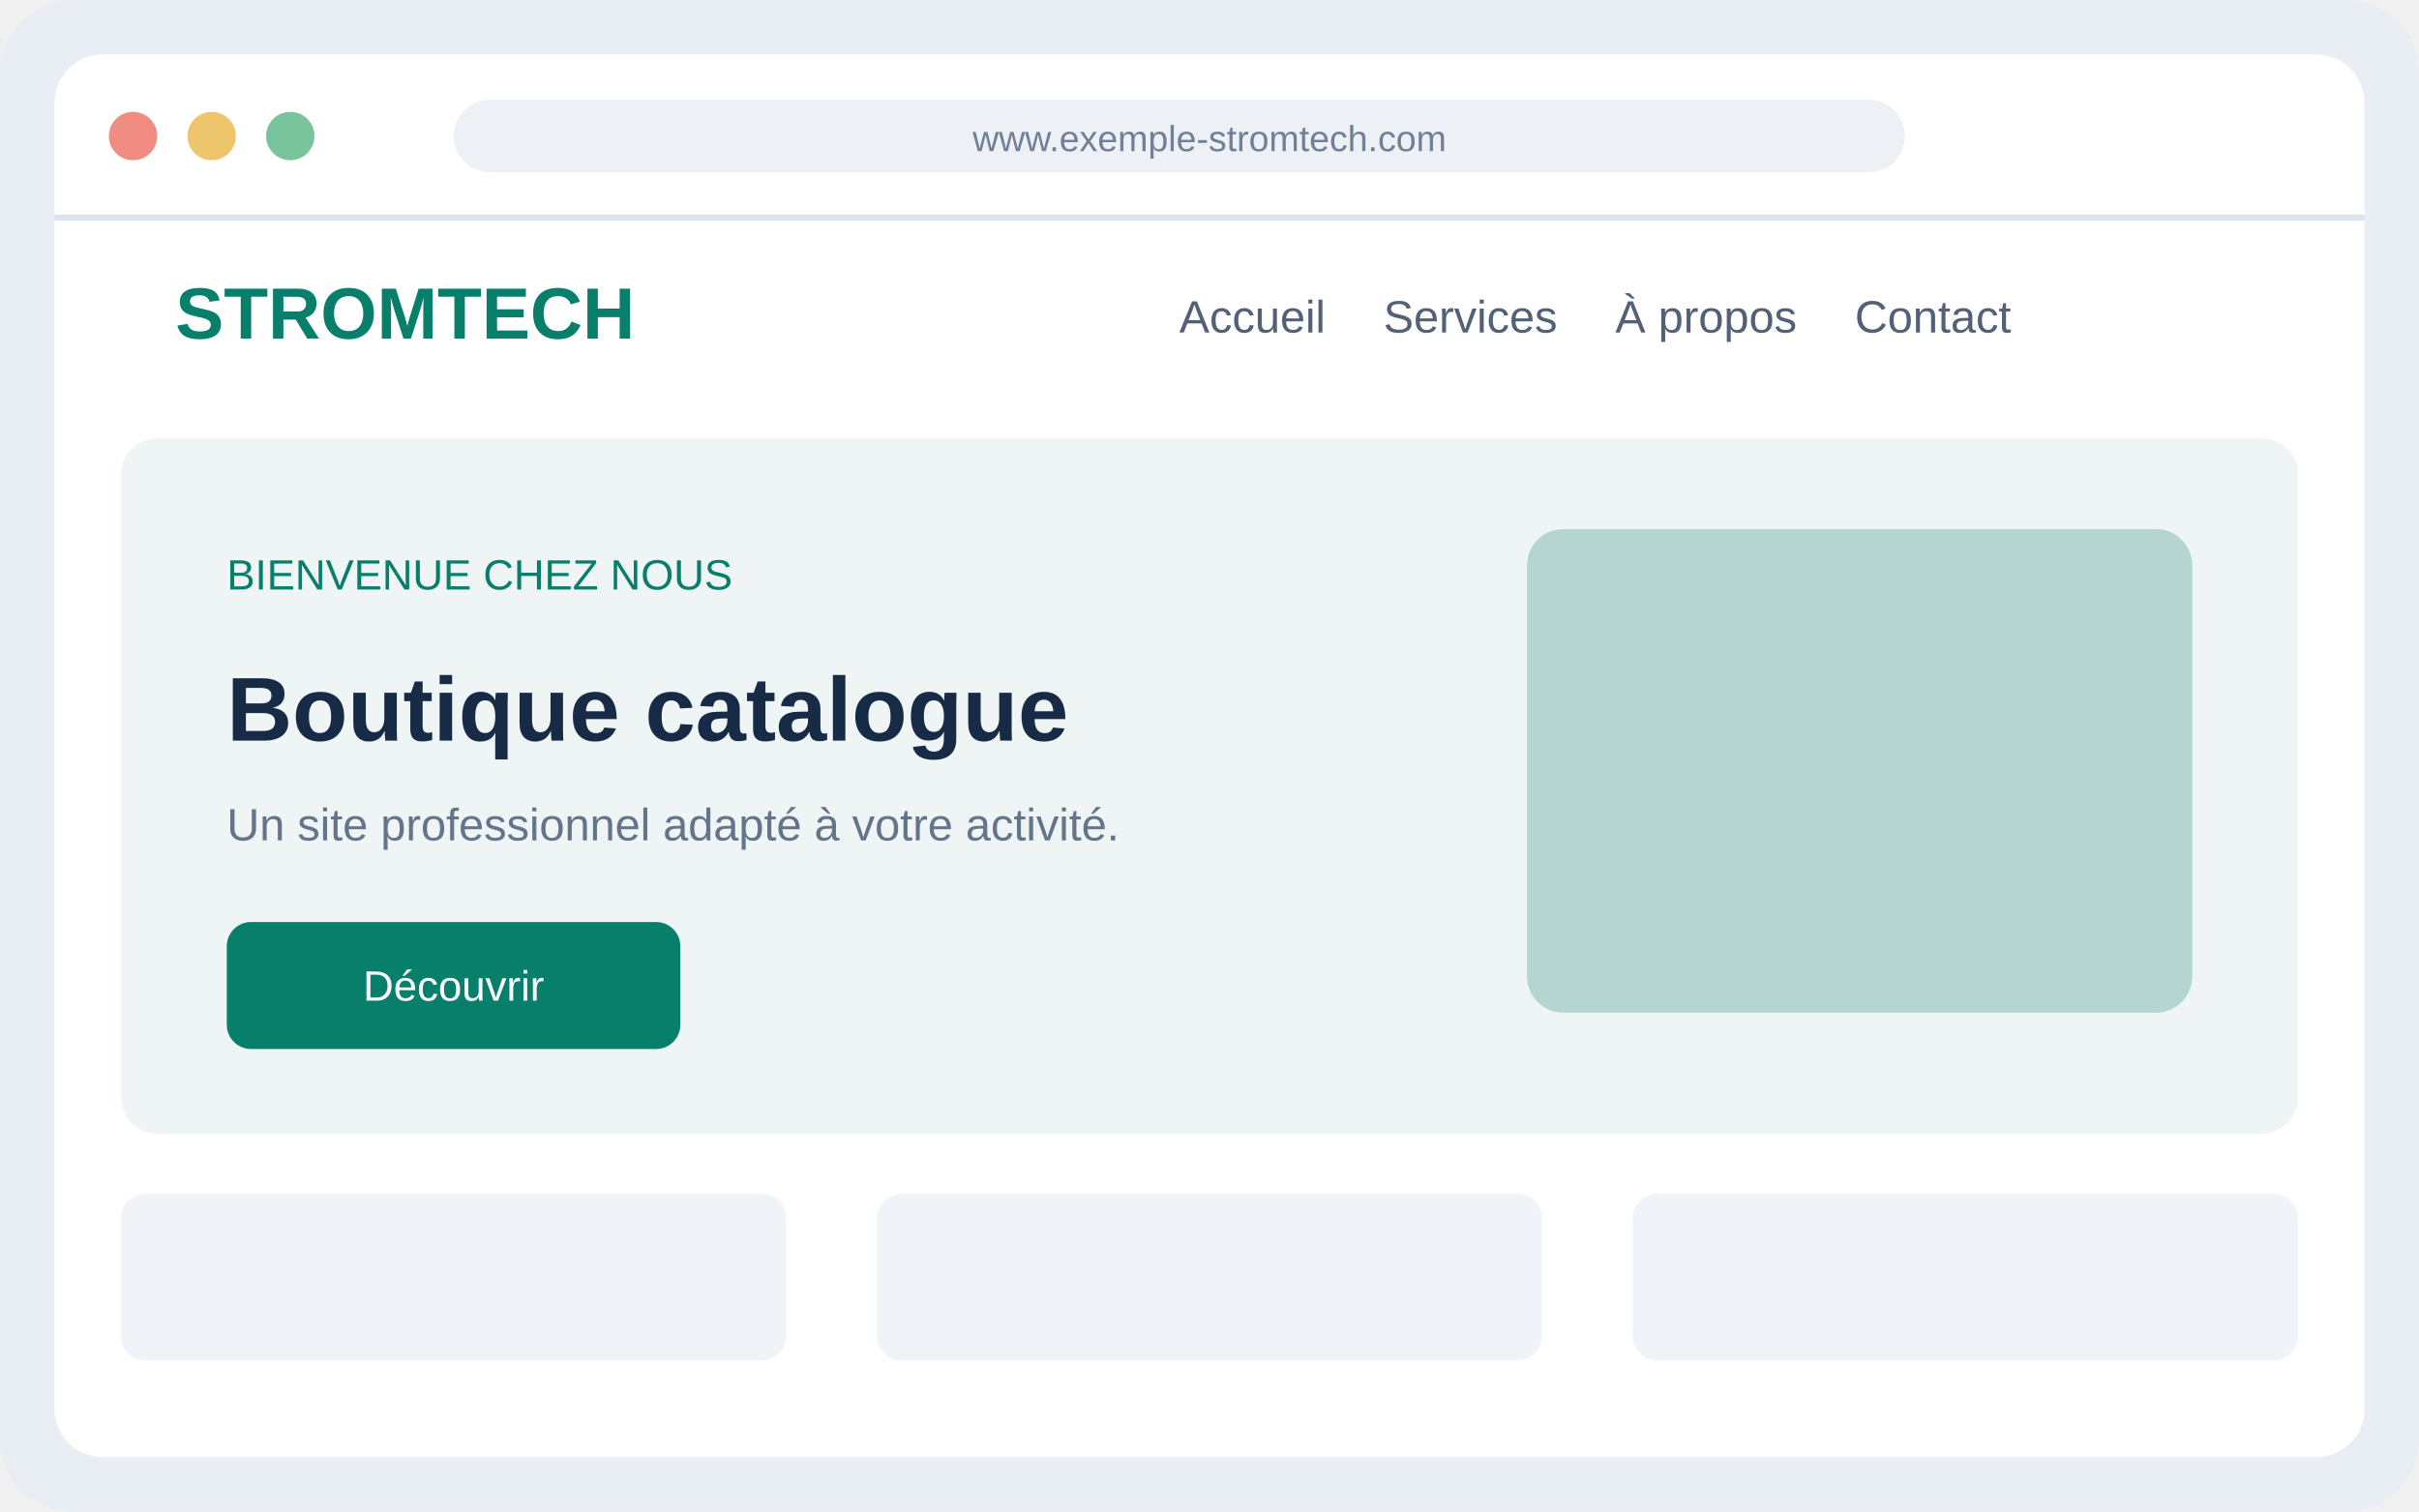
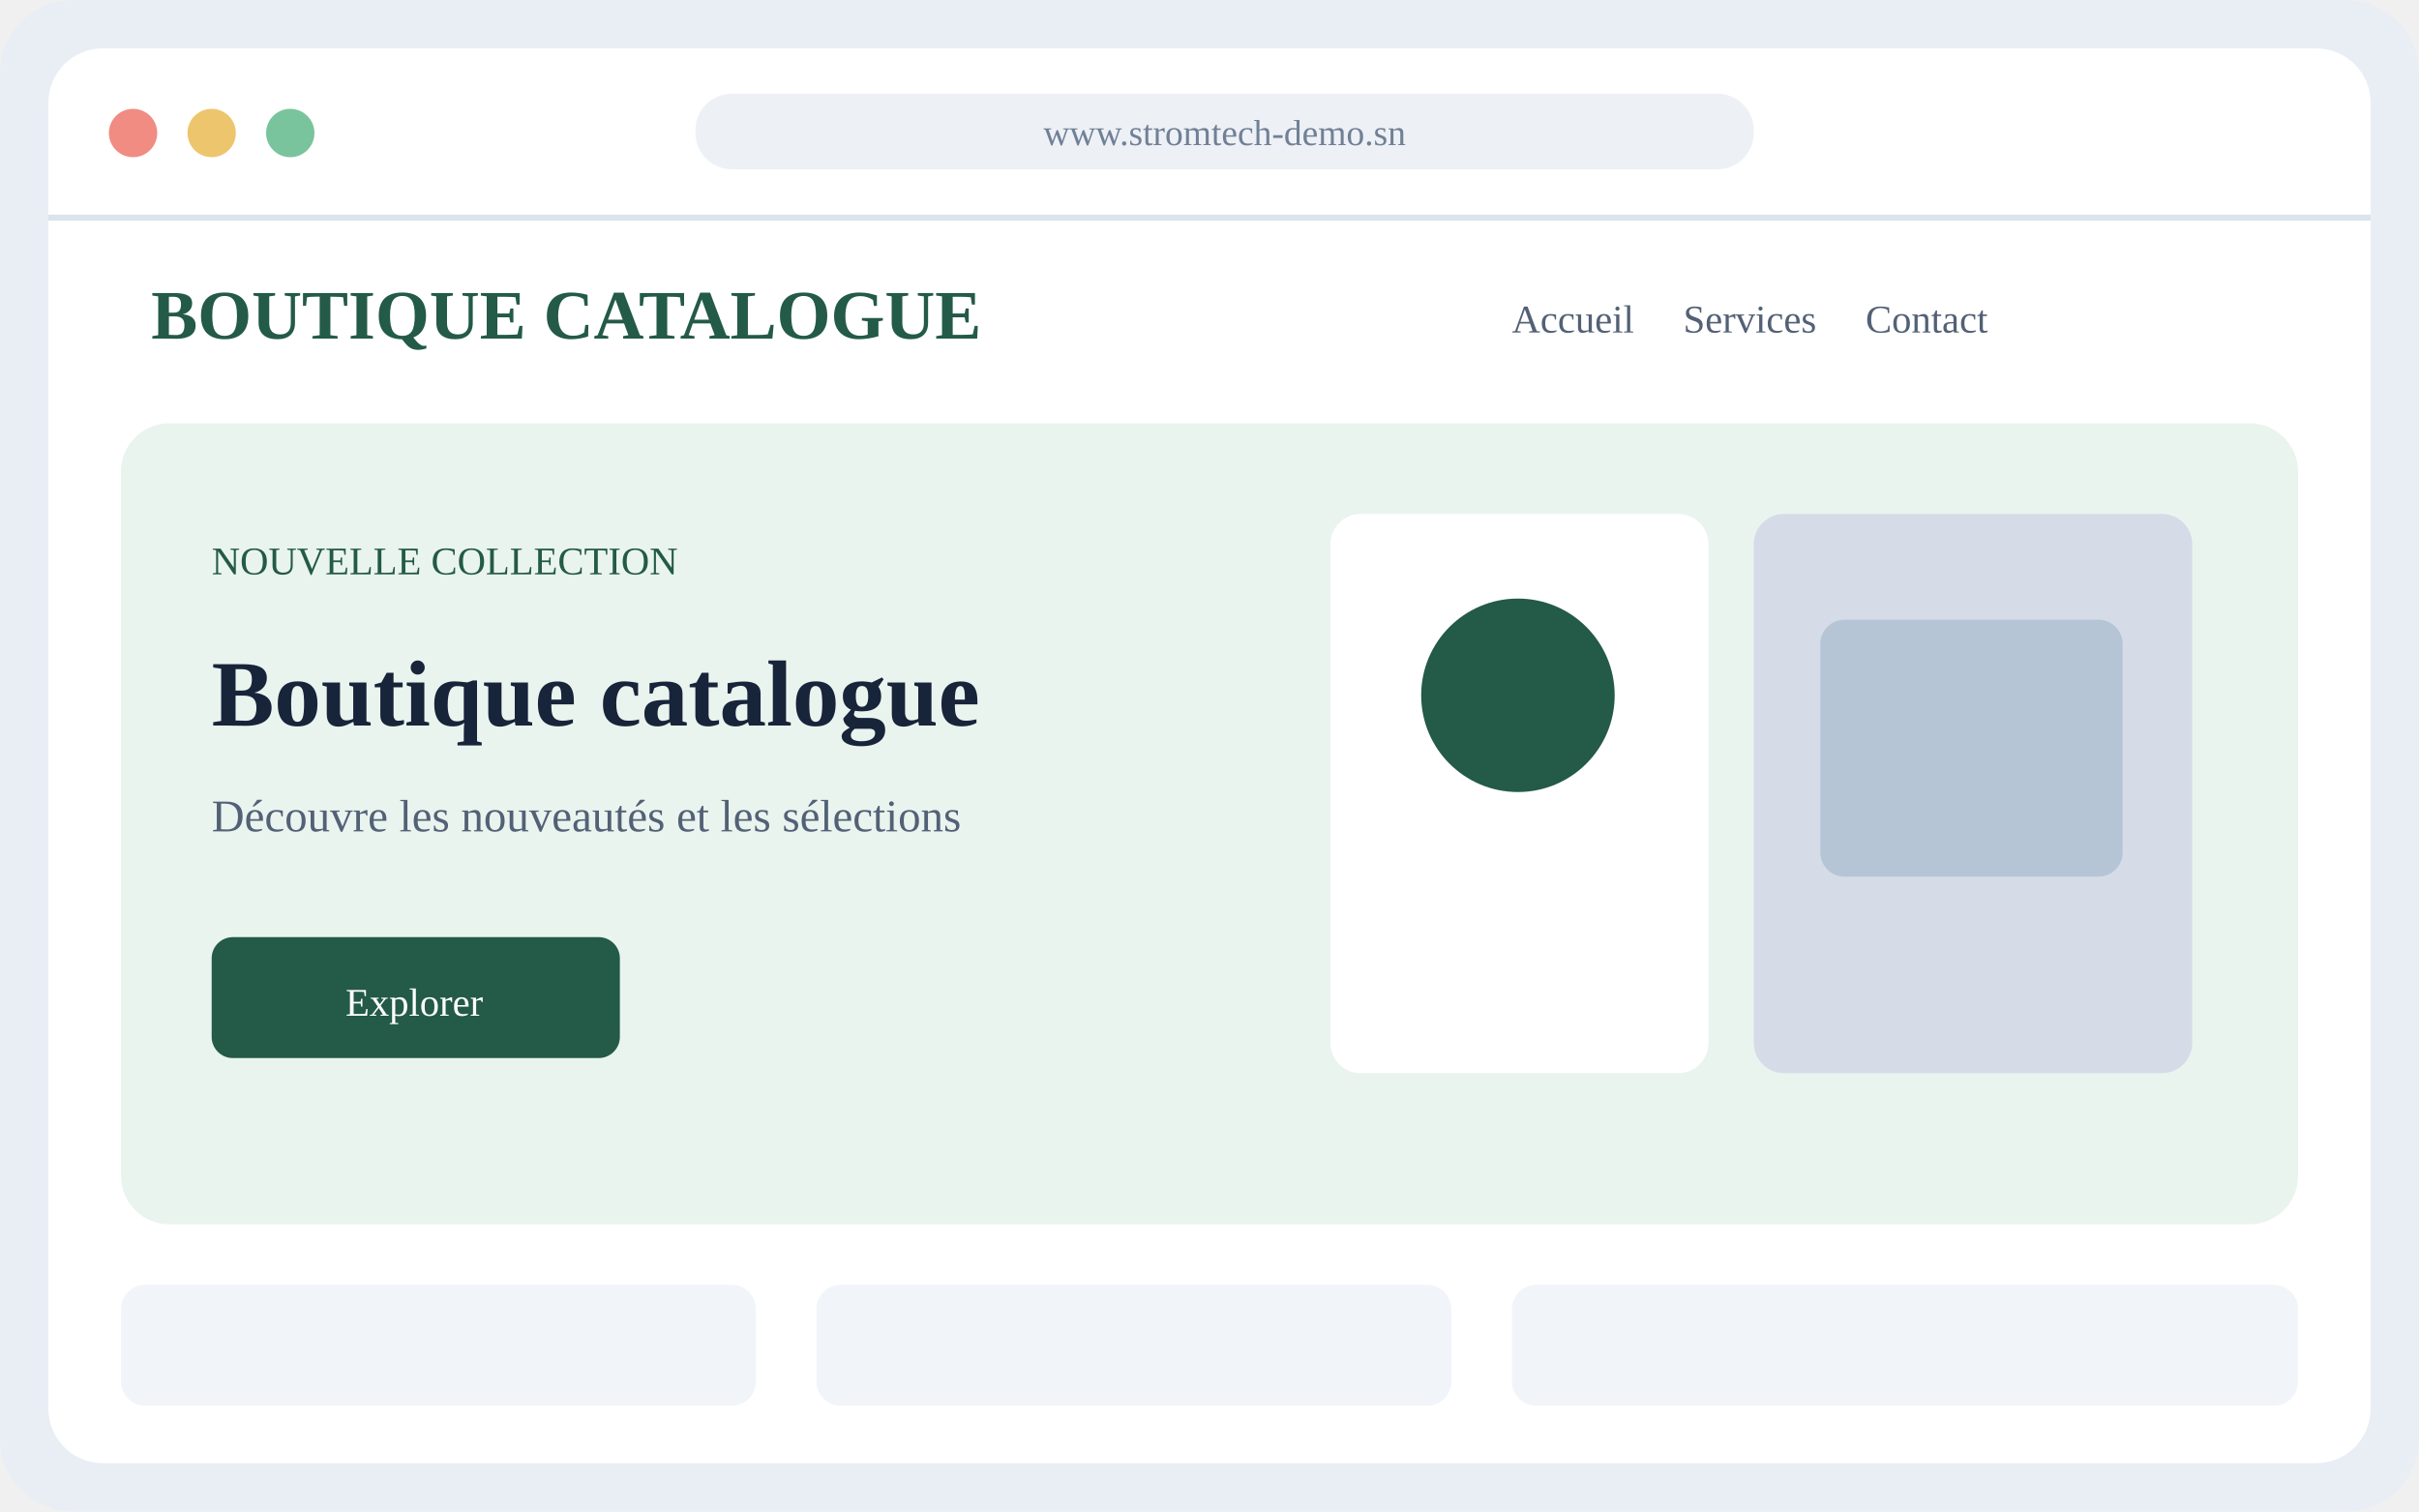
<svg xmlns="http://www.w3.org/2000/svg" width="800" height="500" viewBox="0 0 800 500">
  <rect width="800" height="500" rx="24" fill="#e9eef5" />
-   <rect x="18" y="18" width="764" height="464" rx="16" fill="#fff" />
-   <path d="M18 72H782" stroke="#dbe3ed" stroke-width="2" />
-   <circle cx="44" cy="45" r="8" fill="#f18c83" />
-   <circle cx="70" cy="45" r="8" fill="#edc56d" />
-   <circle cx="96" cy="45" r="8" fill="#79c49c" />
-   <rect x="150" y="33" width="480" height="24" rx="12" fill="#edf1f6" />
-   <text x="400" y="50" text-anchor="middle" font-family="Arial" font-size="12" fill="#718096">www.exemple-stromtech.com</text>
-   <text x="58" y="112" font-family="Arial" font-size="24" font-weight="bold" fill="#087f6b">STROMTECH</text>
-   <text x="390" y="110" font-family="Arial" font-size="15" fill="#536176">Accueil　 Services　 À propos　 Contact</text>
-   <rect x="40" y="145" width="720" height="230" rx="12" fill="#eef5f4" />
-   <text x="75" y="195" font-family="Arial" font-size="14" fill="#087f6b">BIENVENUE CHEZ NOUS</text>
-   <text x="75" y="245" font-family="Arial" font-size="30" font-weight="bold" fill="#172b46">Boutique catalogue</text>
-   <text x="75" y="278" font-family="Arial" font-size="15" fill="#64748b">Un site professionnel adapté à votre activité.</text>
-   <rect x="75" y="305" width="150" height="42" rx="8" fill="#087f6b" />
-   <text x="150" y="331" text-anchor="middle" font-family="Arial" font-size="14" fill="#fff">Découvrir</text>
-   <rect x="505" y="175" width="220" height="160" rx="12" fill="#b5d6d0" />
-   <rect x="40" y="395" width="220" height="55" rx="8" fill="#f0f3f8" />
-   <rect x="290" y="395" width="220" height="55" rx="8" fill="#f0f3f8" />
-   <rect x="540" y="395" width="220" height="55" rx="8" fill="#f0f3f8" />
+   <rect x="16" y="16" width="768" height="468" rx="18" fill="white" />
+   <path d="M16 72H784" stroke="#dbe3ed" stroke-width="2" />
+   <circle cx="44" cy="44" r="8" fill="#f18c83" />
+   <circle cx="70" cy="44" r="8" fill="#edc56d" />
+   <circle cx="96" cy="44" r="8" fill="#79c49c" />
+   <rect x="230" y="31" width="350" height="25" rx="12" fill="#edf1f6" />
+   <text x="405" y="48" text-anchor="middle" font-size="12" fill="#718096">www.stromtech-demo.sn</text>
+   <text x="50" y="112" font-size="23" font-weight="bold" fill="#235a48">BOUTIQUE CATALOGUE</text>
+   <text x="500" y="110" font-size="13" fill="#536176">Accueil　 Services　 Contact</text>
+   <rect x="40" y="140" width="720" height="265" rx="16" fill="#eaf4ef" />
+   <text x="70" y="190" font-size="13" fill="#235a48">NOUVELLE COLLECTION</text>
+   <text x="70" y="240" font-size="31" font-weight="bold" fill="#17243a">Boutique catalogue</text>
+   <text x="70" y="275" font-size="15" fill="#536176">Découvre les nouveautés et les sélections</text>
+   <rect x="70" y="310" width="135" height="40" rx="7" fill="#235a48" />
+   <text x="137" y="336" text-anchor="middle" font-size="13" fill="white">Explorer</text>
+   <rect x="440" y="170" width="125" height="185" rx="10" fill="#fff" />
+   <rect x="580" y="170" width="145" height="185" rx="10" fill="#d5dce8" />
+   <circle cx="502" cy="230" r="32" fill="#235a48" />
+   <rect x="602" y="205" width="100" height="85" rx="8" fill="#b6c5d5" />
+   <rect x="40" y="425" width="210" height="40" rx="8" fill="#f1f5f9" />
+   <rect x="270" y="425" width="210" height="40" rx="8" fill="#f1f5f9" />
+   <rect x="500" y="425" width="260" height="40" rx="8" fill="#f1f5f9" />
</svg>
